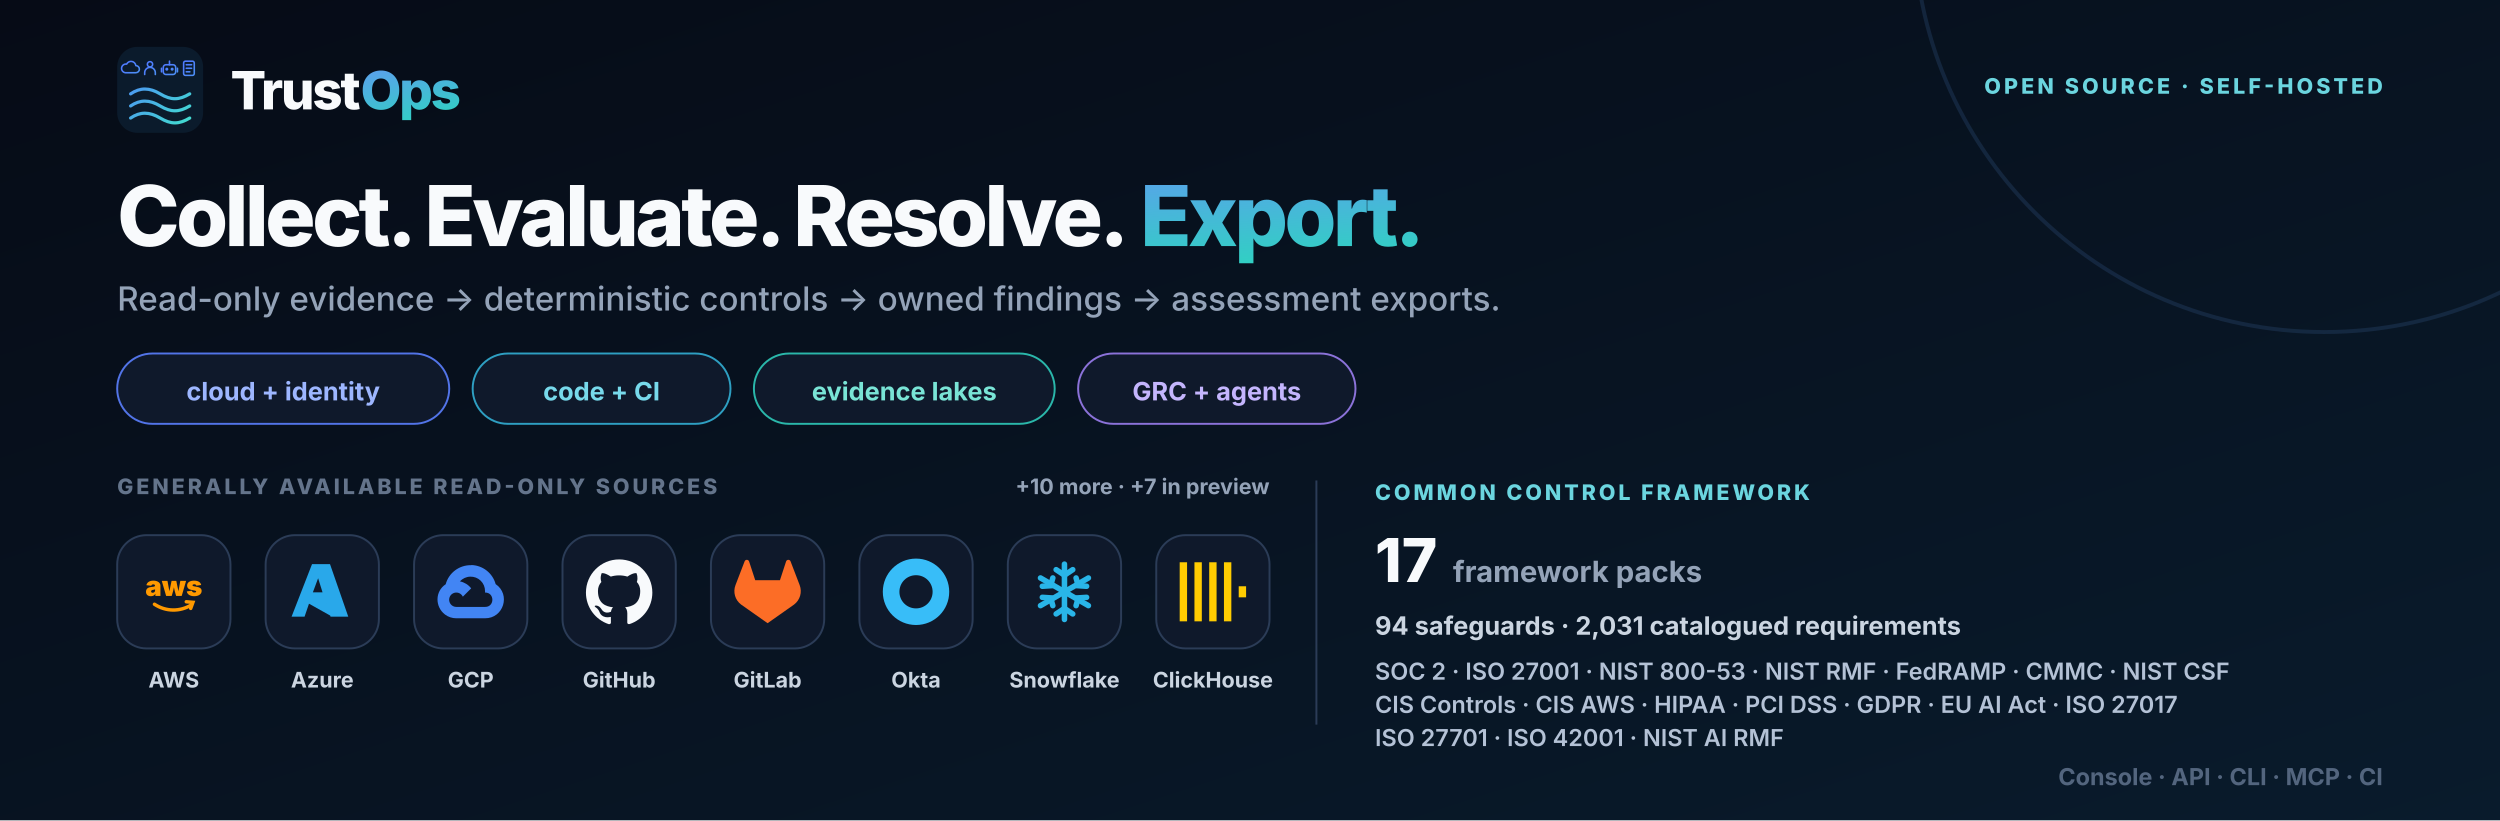
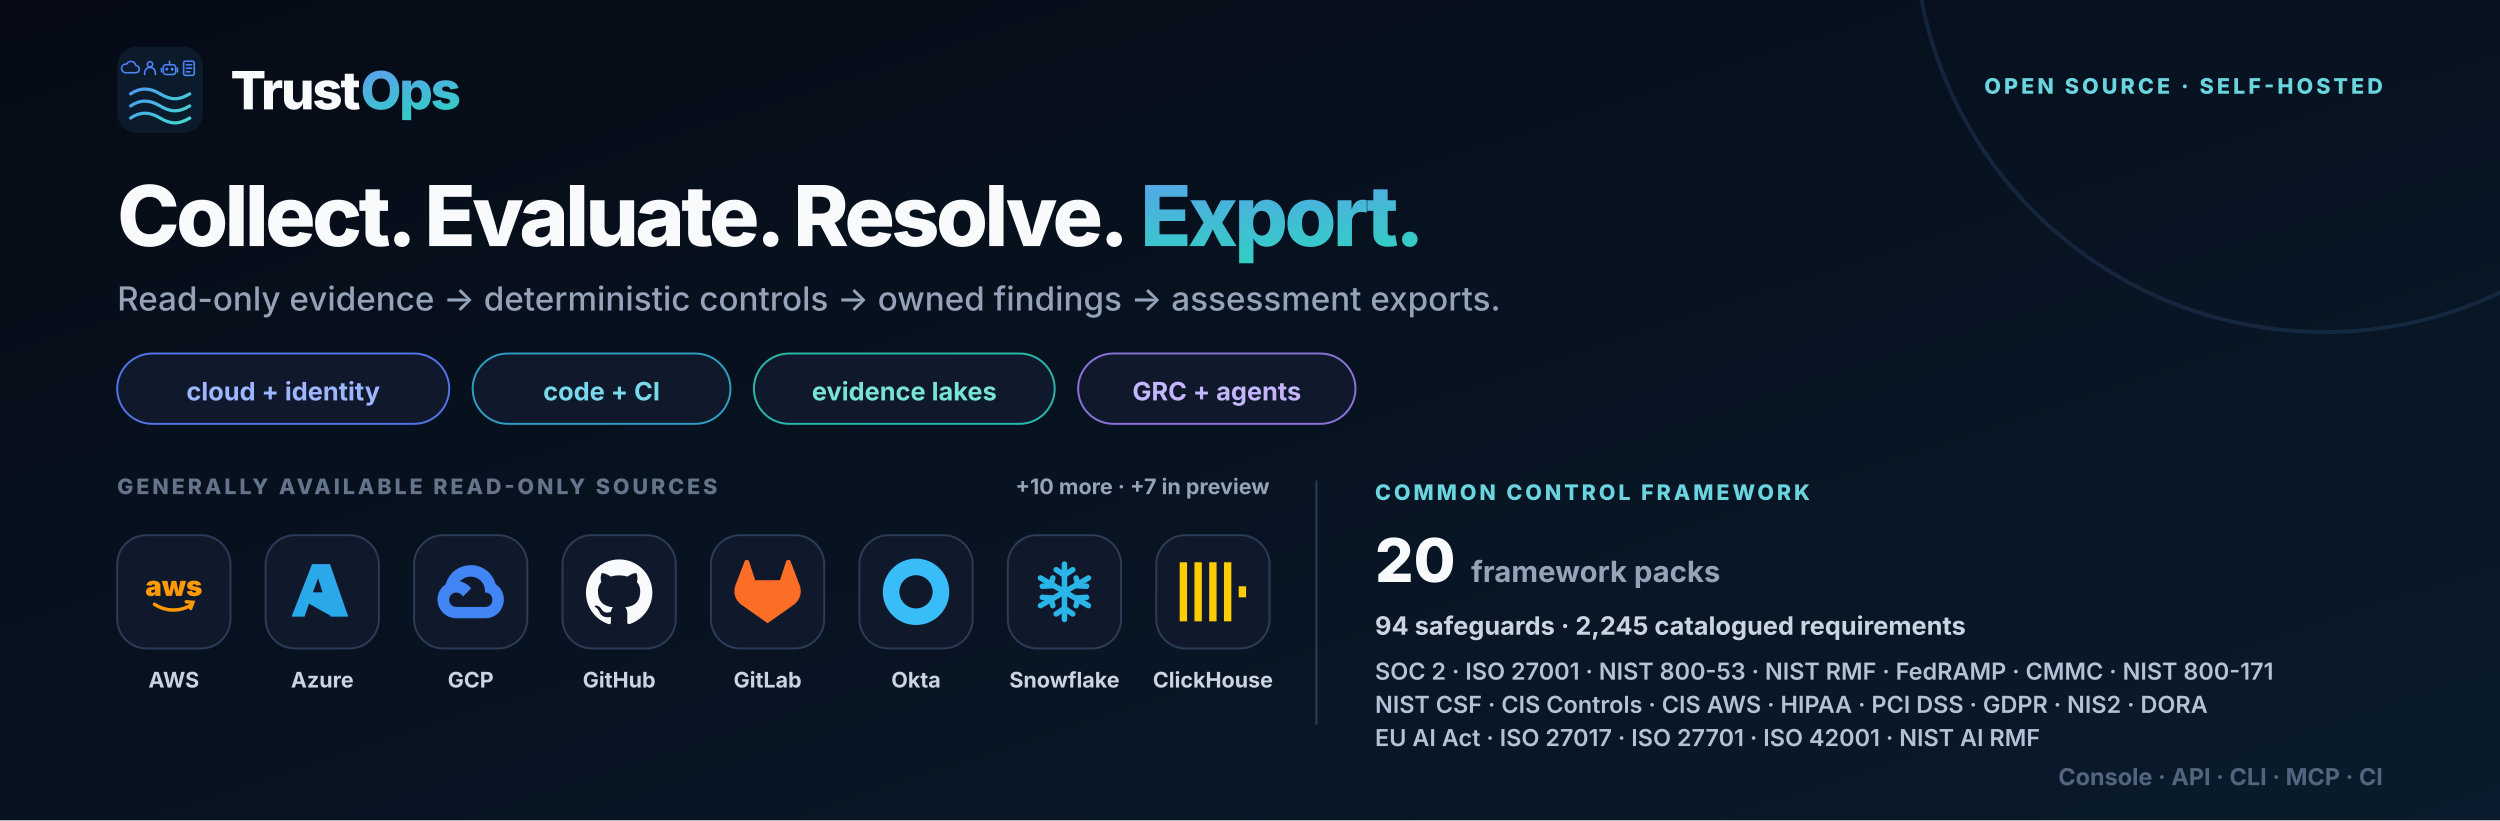
<svg xmlns="http://www.w3.org/2000/svg" width="1280" height="420" viewBox="0 0 1280 420" role="img" aria-labelledby="title desc">
  <defs>
    <linearGradient id="bg" x1="0" y1="0" x2="1" y2="1">
      <stop stop-color="#060b16" />
      <stop offset="1" stop-color="#091b2c" />
    </linearGradient>
    <linearGradient id="brand" x1="0" y1="0" x2="1" y2="1">
      <stop stop-color="#6d8cff" />
      <stop offset="1" stop-color="#2dd4bf" />
    </linearGradient>
    <symbol id="mark" viewBox="0 0 64 64">
      <defs>
        <linearGradient id="accent" gradientUnits="userSpaceOnUse" x1="4" y1="7" x2="55" y2="58">
          <stop stop-color="#4f7cff" />
          <stop offset="1" stop-color="#42dfcf" />
        </linearGradient>
      </defs>
      <rect width="64" height="64" rx="15" fill="#0b1b2c" />
      <g fill="none" stroke="url(#accent)" color="#5b9aff" stroke-linecap="round" stroke-linejoin="round">
        <g stroke-width="1.8">
          <g transform="translate(4 10) scale(.66)">
            <path d="M3 14h12a4 4 0 0 0 0-8 5.5 5.5 0 0 0-10.4-1.7A4.5 4.5 0 0 0 3 14Z" />
          </g>
          <g transform="translate(18.5 10) scale(.66)">
            <circle cx="9" cy="4.5" r="3" />
            <path d="M3 16v-2a6 6 0 0 1 12 0v2" />
          </g>
          <g transform="translate(33 10) scale(.66)">
            <rect x="2" y="5" width="14" height="11" rx="3" />
            <path d="M9 5V1M0 9v4M18 9v4" />
            <circle cx="6" cy="10" r=".9" fill="currentColor" />
            <circle cx="12" cy="10" r=".9" fill="currentColor" />
          </g>
          <g transform="translate(47.5 10) scale(.66)">
            <rect x="3" y="1" width="12" height="16" rx="2" />
            <path d="M6 5h6M6 9h6M6 13h4" />
          </g>
        </g>
        <g stroke-width="2.4">
          <path d="M10 35c7-4.8 14-4.8 22 0s14 4.8 22 0M10 44c7-4.8 14-4.8 22 0s14 4.8 22 0M10 53c7-4.8 14-4.8 22 0s14 4.8 22 0" />
        </g>
      </g>
    </symbol>
    <symbol id="aws" viewBox="0 0 24 24">
      <text x="12" y="13.5" text-anchor="middle" font-size="10" font-weight="850" fill="currentColor">aws</text>
      <path d="M5 16.5c4.1 2.7 9.2 2.8 13.4.2M16.5 15.6l2.4.2-.8 2.2" fill="none" stroke="currentColor" stroke-width="1.25" stroke-linecap="round" />
    </symbol>
    <symbol id="azure" viewBox="0 0 24 24">
      <path d="M8.3 2h6.5l6.6 19H15l-1.6-4.7H7.2L5.6 21H.9L8.3 2Zm.3 10.2h3.5l-1.6-5.1-1.9 5.1Zm3.8 2 3.2 6.8-8.4-4.7h6.1l-.9-2.1Z" fill="currentColor" />
    </symbol>
    <symbol id="gcp" viewBox="0 0 24 24">
      <path d="M12.19 2.38a9.344 9.344 0 0 0-9.234 6.893c-3.875 2.551-3.922 8.11-.247 10.941a6.717 6.717 0 0 0 4.077 1.356h10.394c6.687.053 9.376-8.605 3.835-12.35a9.365 9.365 0 0 0-8.825-6.893Zm-.358 4.146a5.186 5.186 0 0 1 5.348 5.228v.518c3.53-.07 3.53 5.262 0 5.193H6.785a2.597 2.597 0 1 1 2.371-3.698l3.013-3.012A6.747 6.747 0 0 0 8.11 8.24a5.186 5.186 0 0 1 3.722-1.714Z" fill="currentColor" />
    </symbol>
    <symbol id="github" viewBox="0 0 24 24">
      <path d="M12 .297c-6.63 0-12 5.373-12 12 0 5.303 3.438 9.8 8.205 11.385.6.113.82-.258.82-.577l-.015-2.04c-3.338.724-4.042-1.61-4.042-1.61-.546-1.385-1.335-1.755-1.335-1.755-1.087-.744.084-.729.084-.729 1.205.084 1.838 1.236 1.838 1.236 1.07 1.835 2.809 1.305 3.495.998.108-.776.417-1.305.76-1.605-2.665-.3-5.466-1.332-5.466-5.93 0-1.31.465-2.38 1.235-3.22-.135-.303-.54-1.523.105-3.176 0 0 1.005-.322 3.3 1.23a10.49 10.49 0 0 1 6 0c2.28-1.552 3.285-1.23 3.285-1.23.645 1.653.24 2.873.12 3.176.765.84 1.23 1.91 1.23 3.22 0 4.61-2.805 5.625-5.475 5.92.42.36.81 1.096.81 2.22l-.015 3.286c0 .315.21.69.825.57C20.565 22.092 24 17.592 24 12.297c0-6.627-5.373-12-12-12Z" fill="currentColor" />
    </symbol>
    <symbol id="gitlab" viewBox="0 0 24 24">
      <path d="m23.6 9.593-.034-.087L20.3.981a.86.86 0 0 0-1.626.089l-2.205 6.748H7.538L5.332 1.07a.86.86 0 0 0-1.626-.09L.433 9.502l-.032.086a6.066 6.066 0 0 0 2.012 7.01L12 23.35l9.579-6.744a6.068 6.068 0 0 0 2.021-7.013Z" fill="currentColor" />
    </symbol>
    <symbol id="okta" viewBox="0 0 24 24">
      <path d="M12 0C5.389 0 0 5.35 0 12s5.35 12 12 12 12-5.35 12-12S18.611 0 12 0Zm0 18c-3.325 0-6-2.675-6-6s2.675-6 6-6 6 2.675 6 6-2.675 6-6 6Z" fill="currentColor" />
    </symbol>
    <symbol id="snowflake" viewBox="0 0 24 24">
      <g fill="none" stroke="currentColor" stroke-width="2" stroke-linecap="round">
        <path d="M12 2v20M3.34 7l17.32 10M3.34 17 20.66 7" />
        <path d="m9 4 3 2 3-2M9 20l3-2 3 2M4 10l3-.2.8-2.8M20 14l-3 .2-.8 2.8M4 14l3 .2.8 2.8M20 10l-3-.2-.8-2.8" />
      </g>
    </symbol>
    <symbol id="clickhouse" viewBox="0 0 24 24">
      <path d="M21.333 10H24v4h-2.667ZM16 1.335h2.667v21.33H16Zm-5.333 0h2.666v21.33h-2.666ZM0 22.665V1.335h2.667v21.33Zm5.333-21.33H8v21.33H5.333Z" fill="currentColor" />
    </symbol>
    <style>.font { font-family: Inter, ui-sans-serif, system-ui, -apple-system, BlinkMacSystemFont, 'Segoe UI', sans-serif; }</style>
  </defs>
  <rect width="1280" height="420" fill="url(#bg)" />
  <circle cx="1190" cy="-40" r="210" fill="none" stroke="#27456c" stroke-width="2" opacity=".38" />
  <g class="font">
    <g transform="translate(60 24)">
      <use width="44" height="44" href="#mark" />
      <text x="58" y="32" font-size="27" font-weight="830" letter-spacing="-1.1" fill="#f8fafc">Trust<tspan fill="url(#brand)">Ops</tspan>
      </text>
    </g>
    <text x="1220" y="48" text-anchor="end" font-size="11" font-weight="760" letter-spacing="1.6" fill="#6bd5df">OPEN SOURCE · SELF-HOSTED</text>
    <text x="60" y="126" font-size="43" font-weight="840" letter-spacing="-1.8" word-spacing="6" fill="#f8fafc" xml:space="preserve">Collect. Evaluate. Resolve. <tspan fill="url(#brand)">Export.</tspan>
    </text>
    <text x="60" y="159" font-size="17" font-weight="520" fill="#94a3b8">Read-only evidence → deterministic controls → owned findings → assessment exports.</text>
    <g transform="translate(60 181)">
      <rect width="170" height="36" rx="18" fill="#0f192b" stroke="#5274e8" />
      <text x="85" y="24" text-anchor="middle" font-size="13" font-weight="700" fill="#9db6ff">cloud + identity</text>
      <rect x="182" width="132" height="36" rx="18" fill="#0f192b" stroke="#2e9fc2" />
      <text x="248" y="24" text-anchor="middle" font-size="13" font-weight="700" fill="#77d9eb">code + CI</text>
      <rect x="326" width="154" height="36" rx="18" fill="#0f192b" stroke="#2ab7aa" />
      <text x="403" y="24" text-anchor="middle" font-size="13" font-weight="700" fill="#79e4d6">evidence lakes</text>
      <rect x="492" width="142" height="36" rx="18" fill="#0f192b" stroke="#8b72d9" />
      <text x="563" y="24" text-anchor="middle" font-size="13" font-weight="700" fill="#c4b5fd">GRC + agents</text>
    </g>
    <text x="60" y="253" font-size="11" font-weight="760" letter-spacing="1.5" fill="#64748b">GENERALLY AVAILABLE READ-ONLY SOURCES</text>
    <text x="650" y="253" text-anchor="end" font-size="11" font-weight="700" fill="#94a3b8">+10 more · +7 in preview</text>
    <g transform="translate(60 274)" style="color:#ff9900">
      <rect width="58" height="58" rx="15" fill="#0f192b" stroke="#2b3c57" />
      <use x="12" y="12" width="34" height="34" href="#aws" />
      <text x="29" y="78" text-anchor="middle" font-size="11" font-weight="650" fill="#cbd5e1">AWS</text>
    </g>
    <g transform="translate(136 274)" style="color:#29a8ea">
      <rect width="58" height="58" rx="15" fill="#0f192b" stroke="#2b3c57" />
      <use x="12" y="12" width="34" height="34" href="#azure" />
      <text x="29" y="78" text-anchor="middle" font-size="11" font-weight="650" fill="#cbd5e1">Azure</text>
    </g>
    <g transform="translate(212 274)" style="color:#4285f4">
      <rect width="58" height="58" rx="15" fill="#0f192b" stroke="#2b3c57" />
      <use x="12" y="12" width="34" height="34" href="#gcp" />
      <text x="29" y="78" text-anchor="middle" font-size="11" font-weight="650" fill="#cbd5e1">GCP</text>
    </g>
    <g transform="translate(288 274)" style="color:#f8fafc">
      <rect width="58" height="58" rx="15" fill="#0f192b" stroke="#2b3c57" />
      <use x="12" y="12" width="34" height="34" href="#github" />
      <text x="29" y="78" text-anchor="middle" font-size="11" font-weight="650" fill="#cbd5e1">GitHub</text>
    </g>
    <g transform="translate(364 274)" style="color:#fc6d26">
      <rect width="58" height="58" rx="15" fill="#0f192b" stroke="#2b3c57" />
      <use x="12" y="12" width="34" height="34" href="#gitlab" />
      <text x="29" y="78" text-anchor="middle" font-size="11" font-weight="650" fill="#cbd5e1">GitLab</text>
    </g>
    <g transform="translate(440 274)" style="color:#38bdf8">
      <rect width="58" height="58" rx="15" fill="#0f192b" stroke="#2b3c57" />
      <use x="12" y="12" width="34" height="34" href="#okta" />
      <text x="29" y="78" text-anchor="middle" font-size="11" font-weight="650" fill="#cbd5e1">Okta</text>
    </g>
    <g transform="translate(516 274)" style="color:#29b5e8">
      <rect width="58" height="58" rx="15" fill="#0f192b" stroke="#2b3c57" />
      <use x="12" y="12" width="34" height="34" href="#snowflake" />
      <text x="29" y="78" text-anchor="middle" font-size="11" font-weight="650" fill="#cbd5e1">Snowflake</text>
    </g>
    <g transform="translate(592 274)" style="color:#ffcc01">
      <rect width="58" height="58" rx="15" fill="#0f192b" stroke="#2b3c57" />
      <use x="12" y="12" width="34" height="34" href="#clickhouse" />
      <text x="29" y="78" text-anchor="middle" font-size="11" font-weight="650" fill="#cbd5e1">ClickHouse</text>
    </g>
    <line x1="674" y1="246" x2="674" y2="371" stroke="#2b3c57" />
    <g transform="translate(704 246)">
      <text x="0" y="10" font-size="11" font-weight="780" letter-spacing="1.5" fill="#6bd5df">COMMON CONTROL FRAMEWORK</text>
-       <text x="0" y="52" font-size="31" font-weight="840" fill="#f8fafc">17<tspan dx="8" font-size="15" font-weight="650" fill="#94a3b8">framework packs</tspan>
+       <text x="0" y="52" font-size="31" font-weight="840" fill="#f8fafc">20<tspan dx="8" font-size="15" font-weight="650" fill="#94a3b8">framework packs</tspan>
      </text>
-       <text x="0" y="79" font-size="13" font-weight="650" fill="#cbd5e1">94 safeguards · 2,031 catalogued requirements</text>
-       <text x="0" y="102" font-size="12" font-weight="600" fill="#b4c2d6">SOC 2 · ISO 27001 · NIST 800-53 · NIST RMF · FedRAMP · CMMC · NIST CSF</text>
-       <text x="0" y="119" font-size="12" font-weight="600" fill="#b4c2d6">CIS Controls · CIS AWS · HIPAA · PCI DSS · GDPR · EU AI Act · ISO 27017</text>
-       <text x="0" y="136" font-size="12" font-weight="600" fill="#b4c2d6">ISO 27701 · ISO 42001 · NIST AI RMF</text>
+       <text x="0" y="79" font-size="13" font-weight="650" fill="#cbd5e1">94 safeguards · 2,245 catalogued requirements</text>
+       <text x="0" y="102" font-size="12" font-weight="600" fill="#b4c2d6">SOC 2 · ISO 27001 · NIST 800-53 · NIST RMF · FedRAMP · CMMC · NIST 800-171</text>
+       <text x="0" y="119" font-size="12" font-weight="600" fill="#b4c2d6">NIST CSF · CIS Controls · CIS AWS · HIPAA · PCI DSS · GDPR · NIS2 · DORA</text>
+       <text x="0" y="136" font-size="12" font-weight="600" fill="#b4c2d6">EU AI Act · ISO 27017 · ISO 27701 · ISO 42001 · NIST AI RMF</text>
    </g>
    <text x="1220" y="402" text-anchor="end" font-size="12" font-weight="650" fill="#53657e">Console · API · CLI · MCP · CI</text>
  </g>
</svg>
